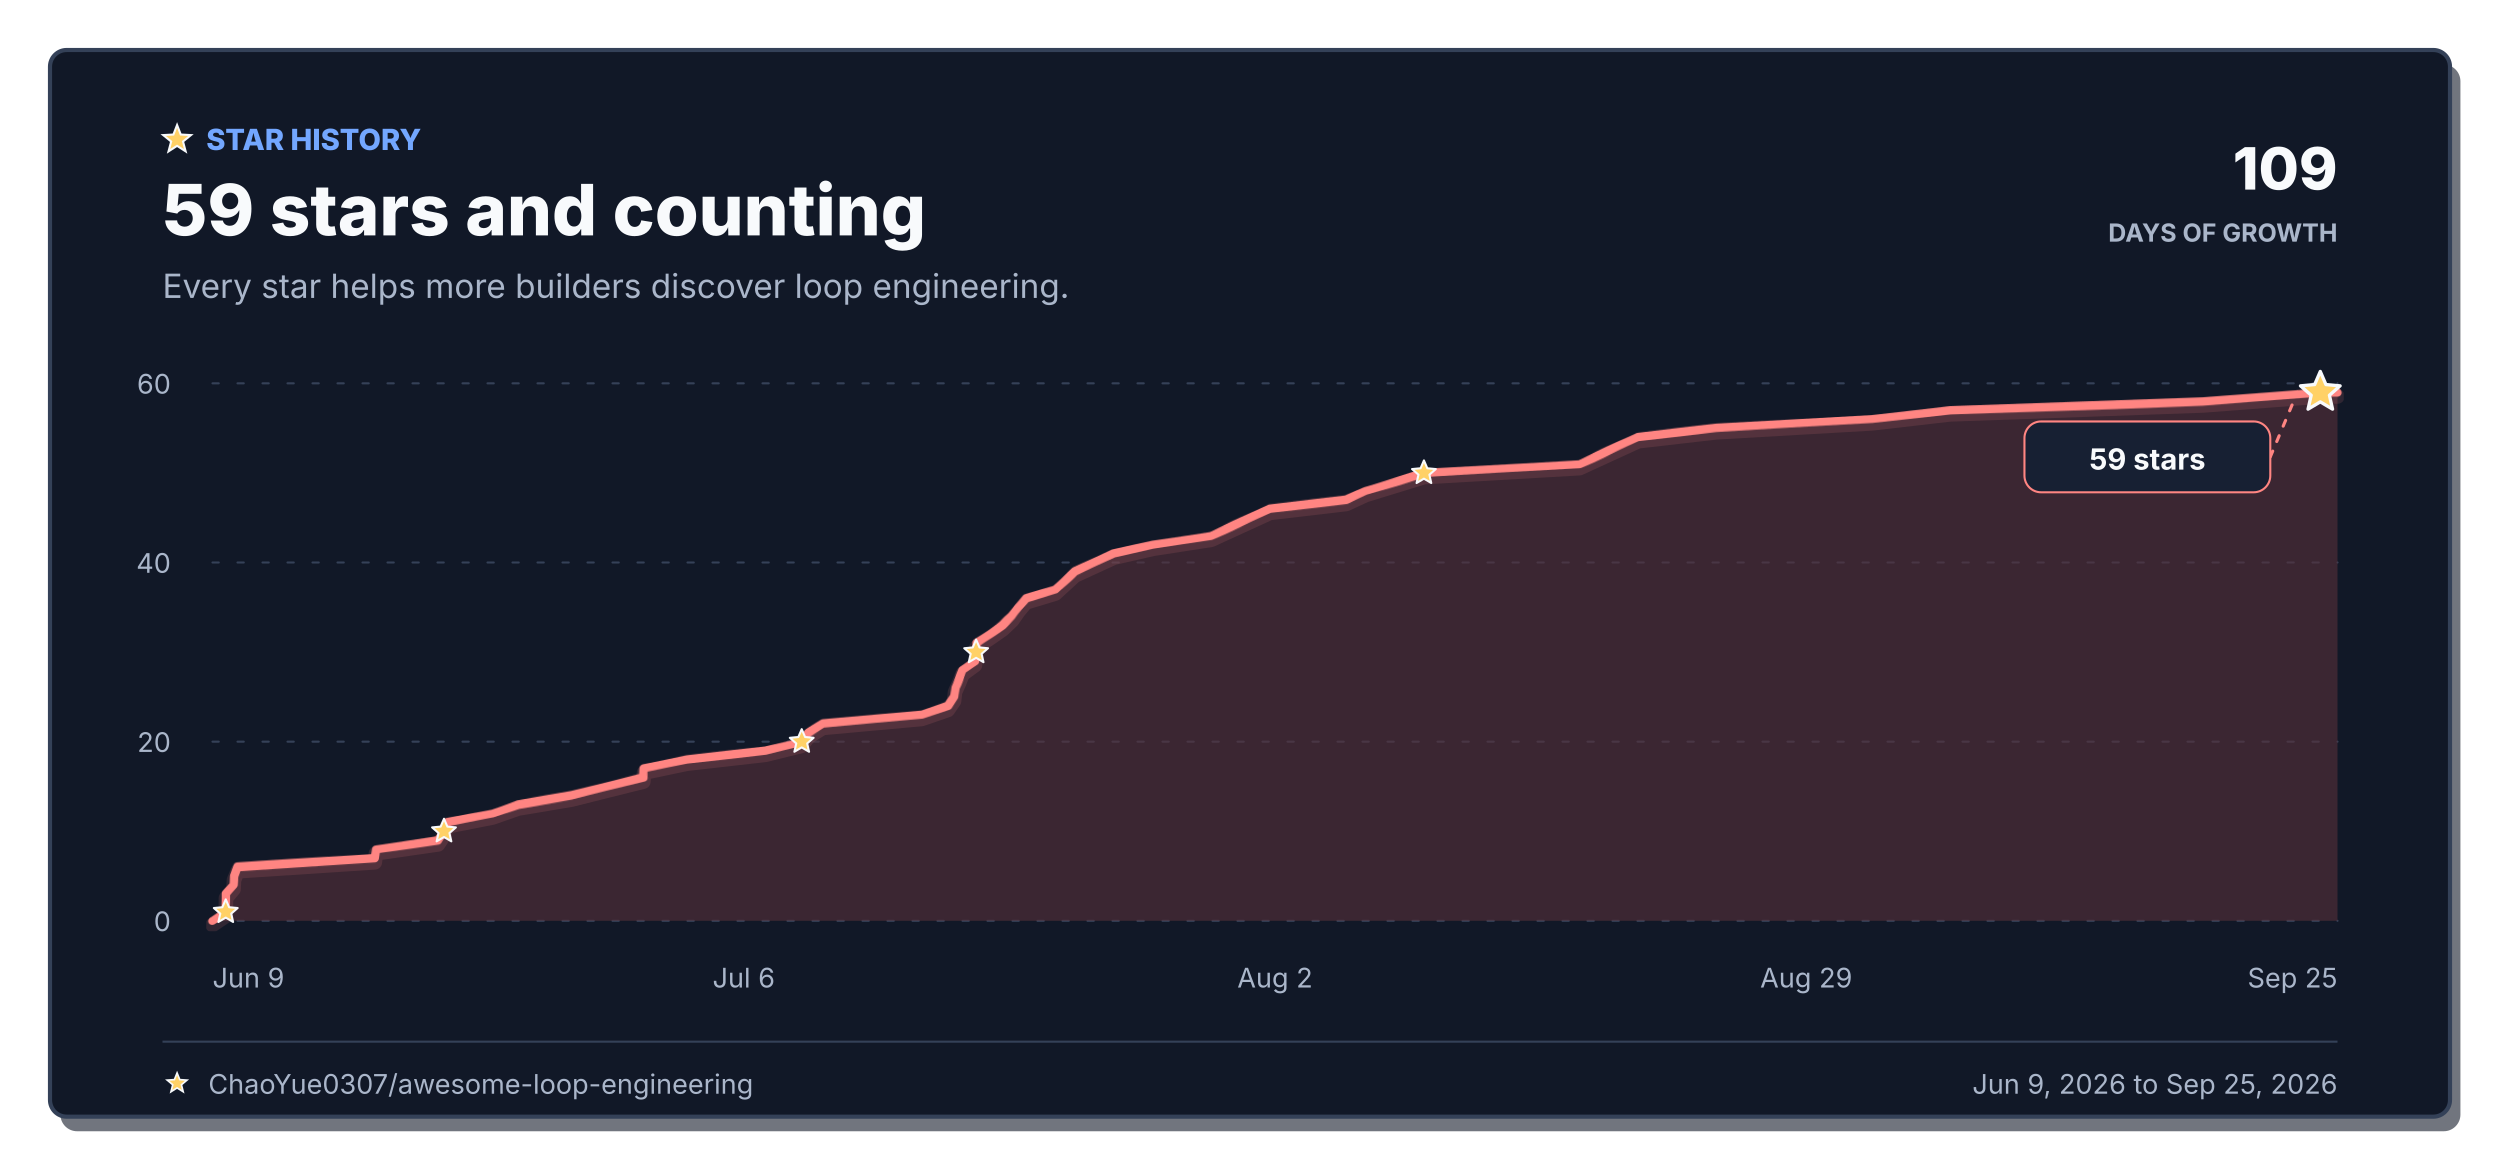
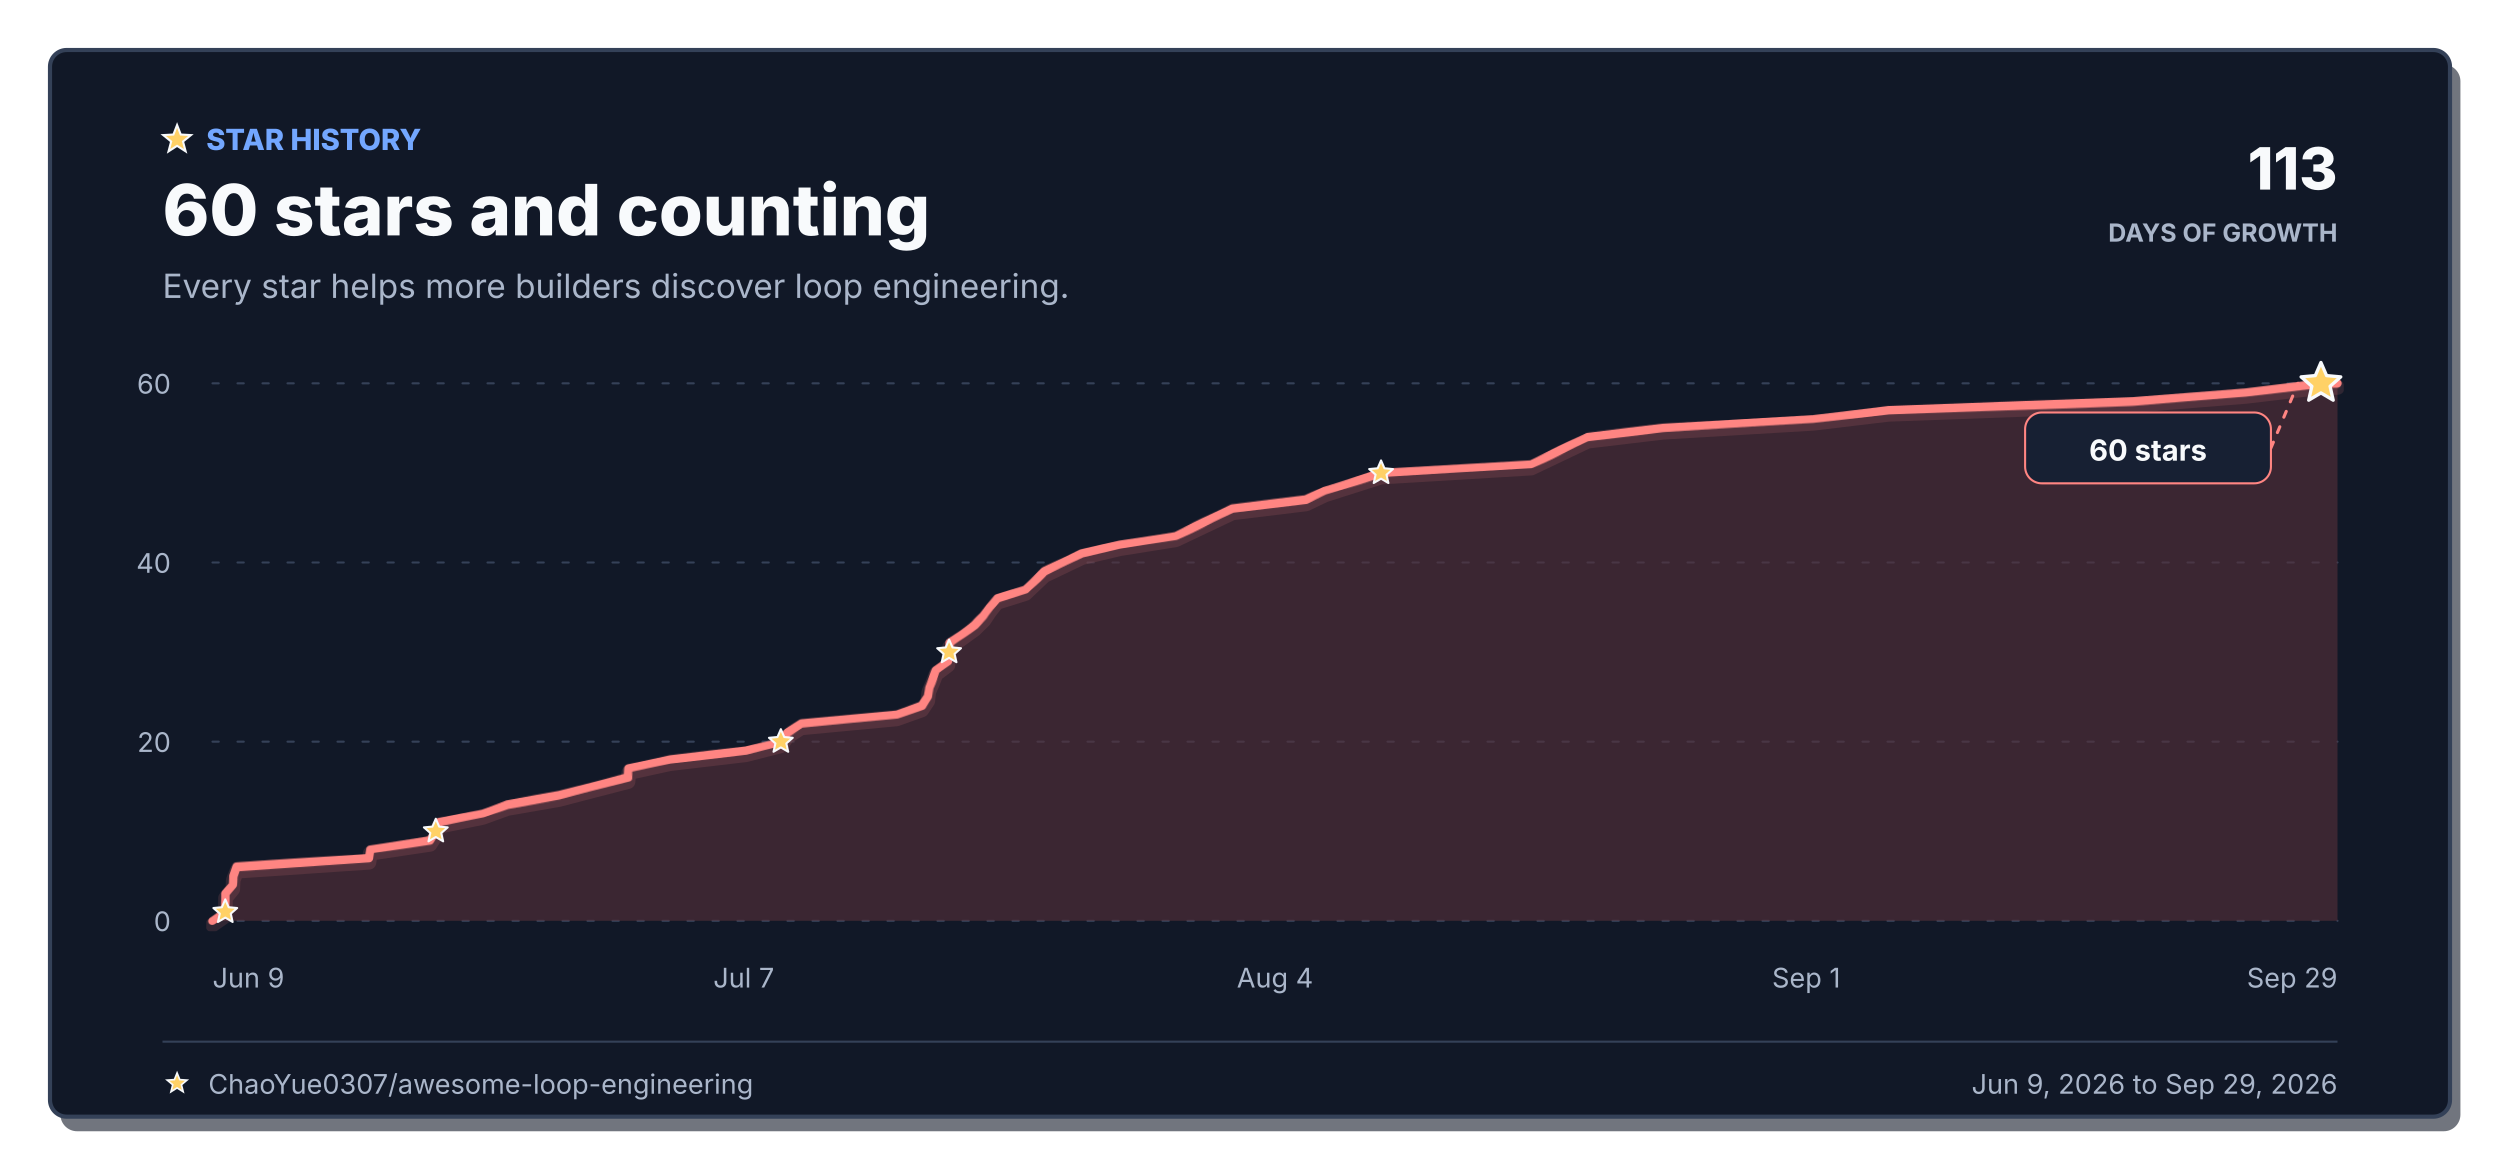
<svg xmlns="http://www.w3.org/2000/svg" width="1200" height="560" viewBox="0 0 1200 560" role="img" aria-labelledby="title desc">
  <style>
    text { font-family: ui-rounded, 'SF Pro Rounded', 'Nunito Sans', -apple-system, BlinkMacSystemFont, 'Segoe UI', sans-serif; letter-spacing: 0; }
  </style>
  <defs>
    <filter id="rough-line" x="-3%" y="-6%" width="106%" height="112%">
      <feTurbulence type="fractalNoise" baseFrequency="0.008 0.12" numOctaves="1" seed="17" result="noise" />
      <feDisplacementMap in="SourceGraphic" in2="noise" scale="1.2" xChannelSelector="R" yChannelSelector="G" />
    </filter>
    <clipPath id="plot-clip">
      <rect x="99" y="179" width="1026" height="268" />
    </clipPath>
  </defs>
  <rect x="29" y="31" width="1152" height="512" rx="8" fill="#0B1220" opacity="0.58" />
  <rect x="24" y="24" width="1152" height="512" rx="8" fill="#111827" stroke="#344158" stroke-width="2" />
  <path d="M 85 60 L 86.76 64.57 L 91.66 64.84 L 87.85 67.93 L 89.11 72.66 L 85 70 L 80.89 72.66 L 82.15 67.93 L 78.34 64.84 L 83.24 64.57 Z" fill="#FFD166" stroke="#F8FAFC" stroke-width="1" />
  <text x="99" y="72" fill="#73A7FF" font-size="14" font-weight="800">STAR HISTORY</text>
-   <text x="78" y="113" fill="#F8FAFC" font-size="34" font-weight="760">59 stars and counting</text>
+   <text x="78" y="113" fill="#F8FAFC" font-size="34" font-weight="760">60 stars and counting</text>
  <text x="78" y="143" fill="#AAB6CA" font-size="16">Every star helps more builders discover loop engineering.</text>
-   <text x="1122" y="91" fill="#F8FAFC" font-size="28" font-weight="760" text-anchor="end">109</text>
+   <text x="1122" y="91" fill="#F8FAFC" font-size="28" font-weight="760" text-anchor="end">113</text>
  <text x="1122" y="116" fill="#AAB6CA" font-size="12" font-weight="750" text-anchor="end">DAYS OF GROWTH</text>
  <line x1="102" y1="442" x2="1122" y2="442" stroke="#354158" stroke-width="1" stroke-dasharray="3 9" stroke-linecap="round" />
  <text x="82" y="446.94" fill="#AAB6CA" font-size="13" text-anchor="end">0</text>
  <line x1="102" y1="356" x2="1122" y2="356" stroke="#354158" stroke-width="1" stroke-dasharray="3 9" stroke-linecap="round" />
  <text x="82" y="360.94" fill="#AAB6CA" font-size="13" text-anchor="end">20</text>
  <line x1="102" y1="270" x2="1122" y2="270" stroke="#354158" stroke-width="1" stroke-dasharray="3 9" stroke-linecap="round" />
  <text x="82" y="274.94" fill="#AAB6CA" font-size="13" text-anchor="end">40</text>
  <line x1="102" y1="184" x2="1122" y2="184" stroke="#354158" stroke-width="1" stroke-dasharray="3 9" stroke-linecap="round" />
  <text x="82" y="188.94" fill="#AAB6CA" font-size="13" text-anchor="end">60</text>
  <text x="102" y="474" fill="#AAB6CA" font-size="13" text-anchor="start">Jun 9</text>
-   <text x="357" y="474" fill="#AAB6CA" font-size="13" text-anchor="middle">Jul 6</text>
-   <text x="612" y="474" fill="#AAB6CA" font-size="13" text-anchor="middle">Aug 2</text>
-   <text x="867" y="474" fill="#AAB6CA" font-size="13" text-anchor="middle">Aug 29</text>
-   <text x="1122" y="474" fill="#AAB6CA" font-size="13" text-anchor="end">Sep 25</text>
+   <text x="357" y="474" fill="#AAB6CA" font-size="13" text-anchor="middle">Jul 7</text>
+   <text x="612" y="474" fill="#AAB6CA" font-size="13" text-anchor="middle">Aug 4</text>
+   <text x="867" y="474" fill="#AAB6CA" font-size="13" text-anchor="middle">Sep 1</text>
+   <text x="1122" y="474" fill="#AAB6CA" font-size="13" text-anchor="end">Sep 29</text>
  <g clip-path="url(#plot-clip)">
-     <path d="M 102 442 L 108.36 437.7 L 108.43 433.4 L 108.45 429.1 L 112.09 424.8 L 112.3 420.5 L 114.05 416.2 L 179.89 411.9 L 180.45 407.6 L 210.29 403.3 L 213.12 399 L 214.51 394.7 L 236.43 390.4 L 248.72 386.1 L 274.39 381.8 L 291.5 377.5 L 308.78 373.2 L 309.14 368.9 L 329.59 364.6 L 367.43 360.3 L 384.82 356 L 387.98 351.7 L 394.94 347.4 L 442.42 343.1 L 454.95 338.8 L 457.93 334.5 L 458.41 330.2 L 460.33 325.9 L 462.03 321.6 L 467.97 317.3 L 468.54 313 L 468.71 308.7 L 475.18 304.4 L 481.32 300.1 L 485.85 295.8 L 488.83 291.5 L 492.39 287.2 L 506.57 282.9 L 515.95 274.3 L 534.61 265.7 L 553.55 261.4 L 581.37 257.1 L 609.55 244.2 L 646.24 239.9 L 655.54 235.6 L 683.49 227 L 758.23 222.7 L 776.94 214.1 L 786.31 209.8 L 823.74 205.5 L 898.57 201.2 L 935.93 196.9 L 1057.58 192.6 L 1113.74 188.3 L 1122 188.3 V 442 H 102 Z" fill="#572F38" opacity="0.6" />
-     <path d="M 102 442 L 108.36 437.7 L 108.43 433.4 L 108.45 429.1 L 112.09 424.8 L 112.3 420.5 L 114.05 416.2 L 179.89 411.9 L 180.45 407.6 L 210.29 403.3 L 213.12 399 L 214.51 394.7 L 236.43 390.4 L 248.72 386.1 L 274.39 381.8 L 291.5 377.5 L 308.78 373.2 L 309.14 368.9 L 329.59 364.6 L 367.43 360.3 L 384.82 356 L 387.98 351.7 L 394.94 347.4 L 442.42 343.1 L 454.95 338.8 L 457.93 334.5 L 458.41 330.2 L 460.33 325.9 L 462.03 321.6 L 467.97 317.3 L 468.54 313 L 468.71 308.7 L 475.18 304.4 L 481.32 300.1 L 485.85 295.8 L 488.83 291.5 L 492.39 287.2 L 506.57 282.9 L 515.95 274.3 L 534.61 265.7 L 553.55 261.4 L 581.37 257.1 L 609.55 244.2 L 646.24 239.9 L 655.54 235.6 L 683.49 227 L 758.23 222.7 L 776.94 214.1 L 786.31 209.8 L 823.74 205.5 L 898.57 201.2 L 935.93 196.9 L 1057.58 192.6 L 1113.74 188.3 L 1122 188.3" fill="none" stroke="#FF8582" stroke-width="7" stroke-linejoin="round" stroke-linecap="round" opacity="0.13" transform="translate(0 2)" />
-     <path d="M 102 442 L 108.36 437.7 L 108.43 433.4 L 108.45 429.1 L 112.09 424.8 L 112.3 420.5 L 114.05 416.2 L 179.89 411.9 L 180.45 407.6 L 210.29 403.3 L 213.12 399 L 214.51 394.7 L 236.43 390.4 L 248.72 386.1 L 274.39 381.8 L 291.5 377.5 L 308.78 373.2 L 309.14 368.9 L 329.59 364.6 L 367.43 360.3 L 384.82 356 L 387.98 351.7 L 394.94 347.4 L 442.42 343.1 L 454.95 338.8 L 457.93 334.5 L 458.41 330.2 L 460.33 325.9 L 462.03 321.6 L 467.97 317.3 L 468.54 313 L 468.71 308.7 L 475.18 304.4 L 481.32 300.1 L 485.85 295.8 L 488.83 291.5 L 492.39 287.2 L 506.57 282.9 L 515.95 274.3 L 534.61 265.7 L 553.55 261.4 L 581.37 257.1 L 609.55 244.2 L 646.24 239.9 L 655.54 235.6 L 683.49 227 L 758.23 222.7 L 776.94 214.1 L 786.31 209.8 L 823.74 205.5 L 898.57 201.2 L 935.93 196.9 L 1057.58 192.6 L 1113.74 188.3 L 1122 188.3" fill="none" stroke="#FF8582" stroke-width="4" stroke-linejoin="round" stroke-linecap="round" filter="url(#rough-line)" />
+     <path d="M 102 442 L 108.14 437.7 L 108.21 433.4 L 108.22 429.1 L 111.73 424.8 L 111.94 420.5 L 113.62 416.2 L 177.13 411.9 L 177.67 407.6 L 206.46 403.3 L 209.18 399 L 210.52 394.7 L 231.68 390.4 L 243.53 386.1 L 268.29 381.8 L 284.79 377.5 L 301.46 373.2 L 301.81 368.9 L 321.54 364.6 L 358.03 360.3 L 374.81 356 L 377.85 351.7 L 384.57 347.4 L 430.37 343.1 L 442.45 338.8 L 445.33 334.5 L 445.79 330.2 L 447.64 325.9 L 449.29 321.6 L 455.01 317.3 L 455.57 313 L 455.73 308.7 L 461.97 304.4 L 467.89 300.1 L 472.26 295.8 L 475.14 291.5 L 478.57 287.2 L 492.24 282.9 L 501.3 274.3 L 519.29 265.7 L 537.57 261.4 L 564.4 257.1 L 591.58 244.2 L 626.97 239.9 L 635.95 235.6 L 662.9 227 L 735 222.7 L 753.05 214.1 L 762.09 209.8 L 798.19 205.5 L 870.37 201.2 L 906.41 196.9 L 1023.76 192.6 L 1077.93 188.3 L 1114.05 184 L 1122 184 V 442 H 102 Z" fill="#572F38" opacity="0.6" />
+     <path d="M 102 442 L 108.14 437.7 L 108.21 433.4 L 108.22 429.1 L 111.73 424.8 L 111.94 420.5 L 113.62 416.2 L 177.13 411.9 L 177.67 407.6 L 206.46 403.3 L 209.18 399 L 210.52 394.7 L 231.68 390.4 L 243.53 386.1 L 268.29 381.8 L 284.79 377.5 L 301.46 373.2 L 301.81 368.9 L 321.54 364.6 L 358.03 360.3 L 374.81 356 L 377.85 351.7 L 384.57 347.4 L 430.37 343.1 L 442.45 338.8 L 445.33 334.5 L 445.79 330.2 L 447.64 325.9 L 449.29 321.6 L 455.01 317.3 L 455.57 313 L 455.73 308.7 L 461.97 304.4 L 467.89 300.1 L 472.26 295.8 L 475.14 291.5 L 478.57 287.2 L 492.24 282.9 L 501.3 274.3 L 519.29 265.7 L 537.57 261.4 L 564.4 257.1 L 591.58 244.2 L 626.97 239.9 L 635.95 235.6 L 662.9 227 L 735 222.7 L 753.05 214.1 L 762.09 209.8 L 798.19 205.5 L 870.37 201.2 L 906.41 196.9 L 1023.76 192.6 L 1077.93 188.3 L 1114.05 184 L 1122 184" fill="none" stroke="#FF8582" stroke-width="7" stroke-linejoin="round" stroke-linecap="round" opacity="0.13" transform="translate(0 2)" />
+     <path d="M 102 442 L 108.14 437.7 L 108.21 433.4 L 108.22 429.1 L 111.73 424.8 L 111.94 420.5 L 113.62 416.2 L 177.13 411.9 L 177.67 407.6 L 206.46 403.3 L 209.18 399 L 210.52 394.7 L 231.68 390.4 L 243.53 386.1 L 268.29 381.8 L 284.79 377.5 L 301.46 373.2 L 301.81 368.9 L 321.54 364.6 L 358.03 360.3 L 374.81 356 L 377.85 351.7 L 384.57 347.4 L 430.37 343.1 L 442.45 338.8 L 445.33 334.5 L 445.79 330.2 L 447.64 325.9 L 449.29 321.6 L 455.01 317.3 L 455.57 313 L 455.73 308.7 L 461.97 304.4 L 467.89 300.1 L 472.26 295.8 L 475.14 291.5 L 478.57 287.2 L 492.24 282.9 L 501.3 274.3 L 519.29 265.7 L 537.57 261.4 L 564.4 257.1 L 591.58 244.2 L 626.97 239.9 L 635.95 235.6 L 662.9 227 L 735 222.7 L 753.05 214.1 L 762.09 209.8 L 798.19 205.5 L 870.37 201.2 L 906.41 196.9 L 1023.76 192.6 L 1077.93 188.3 L 1114.05 184 L 1122 184" fill="none" stroke="#FF8582" stroke-width="4" stroke-linejoin="round" stroke-linecap="round" filter="url(#rough-line)" />
  </g>
-   <path d="M 108.36 431.7 L 109.98 435.47 L 114.07 435.85 L 110.99 438.55 L 111.89 442.55 L 108.36 440.46 L 104.83 442.55 L 105.74 438.55 L 102.65 435.85 L 106.74 435.47 Z" fill="#FFD166" stroke="#F8FAFC" stroke-width="1" stroke-linejoin="round" />
-   <path d="M 213.12 393 L 214.74 396.77 L 218.82 397.15 L 215.74 399.85 L 216.64 403.85 L 213.12 401.76 L 209.59 403.85 L 210.49 399.85 L 207.41 397.15 L 211.5 396.77 Z" fill="#FFD166" stroke="#F8FAFC" stroke-width="1" stroke-linejoin="round" />
-   <path d="M 384.82 350 L 386.45 353.77 L 390.53 354.15 L 387.45 356.85 L 388.35 360.85 L 384.82 358.76 L 381.3 360.85 L 382.2 356.85 L 379.12 354.15 L 383.2 353.77 Z" fill="#FFD166" stroke="#F8FAFC" stroke-width="1" stroke-linejoin="round" />
-   <path d="M 468.54 307 L 470.16 310.77 L 474.25 311.15 L 471.17 313.85 L 472.07 317.85 L 468.54 315.76 L 465.02 317.85 L 465.92 313.85 L 462.84 311.15 L 466.92 310.77 Z" fill="#FFD166" stroke="#F8FAFC" stroke-width="1" stroke-linejoin="round" />
-   <path d="M 683.49 221 L 685.11 224.77 L 689.19 225.15 L 686.11 227.85 L 687.01 231.85 L 683.49 229.76 L 679.96 231.85 L 680.86 227.85 L 677.78 225.15 L 681.87 224.77 Z" fill="#FFD166" stroke="#F8FAFC" stroke-width="1" stroke-linejoin="round" />
-   <path d="M 1113.74 178.3 L 1116.44 184.58 L 1123.25 185.21 L 1118.12 189.72 L 1119.62 196.39 L 1113.74 192.9 L 1107.86 196.39 L 1109.37 189.72 L 1104.23 185.21 L 1111.04 184.58 Z" fill="#FFD166" stroke="#F8FAFC" stroke-width="1.6" stroke-linejoin="round" />
-   <path d="M 1089.74 219.3 L 1102.74 188.3" fill="none" stroke="#FF8582" stroke-width="1.5" stroke-dasharray="3 5" stroke-linecap="round" />
-   <rect x="971.74" y="202.3" width="118" height="34" rx="8" fill="#172033" stroke="#FF8582" />
-   <text x="1030.74" y="225.42" fill="#F8FAFC" font-size="14" font-weight="700" text-anchor="middle">59 stars</text>
+   <path d="M 108.14 431.7 L 109.76 435.47 L 113.84 435.85 L 110.76 438.55 L 111.66 442.55 L 108.14 440.46 L 104.61 442.55 L 105.51 438.55 L 102.43 435.85 L 106.51 435.47 Z" fill="#FFD166" stroke="#F8FAFC" stroke-width="1" stroke-linejoin="round" />
+   <path d="M 209.18 393 L 210.81 396.77 L 214.89 397.15 L 211.81 399.85 L 212.71 403.85 L 209.18 401.76 L 205.66 403.85 L 206.56 399.85 L 203.48 397.15 L 207.56 396.77 Z" fill="#FFD166" stroke="#F8FAFC" stroke-width="1" stroke-linejoin="round" />
+   <path d="M 374.81 350 L 376.44 353.77 L 380.52 354.15 L 377.44 356.85 L 378.34 360.85 L 374.81 358.76 L 371.29 360.85 L 372.19 356.85 L 369.11 354.15 L 373.19 353.77 Z" fill="#FFD166" stroke="#F8FAFC" stroke-width="1" stroke-linejoin="round" />
+   <path d="M 455.57 307 L 457.19 310.77 L 461.27 311.15 L 458.19 313.85 L 459.09 317.85 L 455.57 315.76 L 452.04 317.85 L 452.94 313.85 L 449.86 311.15 L 453.94 310.77 Z" fill="#FFD166" stroke="#F8FAFC" stroke-width="1" stroke-linejoin="round" />
+   <path d="M 662.9 221 L 664.53 224.77 L 668.61 225.15 L 665.53 227.85 L 666.43 231.85 L 662.9 229.76 L 659.38 231.85 L 660.28 227.85 L 657.2 225.15 L 661.28 224.77 Z" fill="#FFD166" stroke="#F8FAFC" stroke-width="1" stroke-linejoin="round" />
+   <path d="M 1114.05 174 L 1116.76 180.28 L 1123.56 180.91 L 1118.43 185.42 L 1119.93 192.09 L 1114.05 188.6 L 1108.18 192.09 L 1109.68 185.42 L 1104.54 180.91 L 1111.35 180.28 Z" fill="#FFD166" stroke="#F8FAFC" stroke-width="1.6" stroke-linejoin="round" />
+   <path d="M 1090.05 215 L 1103.05 184" fill="none" stroke="#FF8582" stroke-width="1.5" stroke-dasharray="3 5" stroke-linecap="round" />
+   <rect x="972.05" y="198" width="118" height="34" rx="8" fill="#172033" stroke="#FF8582" />
+   <text x="1031.05" y="221.12" fill="#F8FAFC" font-size="14" font-weight="700" text-anchor="middle">60 stars</text>
  <line x1="78" y1="500" x2="1122" y2="500" stroke="#344158" />
  <path d="M 85 515 L 86.29 518.22 L 89.76 518.45 L 87.09 520.68 L 87.94 524.05 L 85 522.2 L 82.06 524.05 L 82.91 520.68 L 80.24 518.45 L 83.71 518.22 Z" fill="#FFD166" stroke="#F8FAFC" stroke-width="0.8" />
  <text x="100" y="525" fill="#AAB6CA" font-size="13">ChaoYue0307/awesome-loop-engineering</text>
-   <text x="1122" y="525" fill="#AAB6CA" font-size="13" text-anchor="end">Jun 9, 2026 to Sep 25, 2026</text>
+   <text x="1122" y="525" fill="#AAB6CA" font-size="13" text-anchor="end">Jun 9, 2026 to Sep 29, 2026</text>
</svg>
